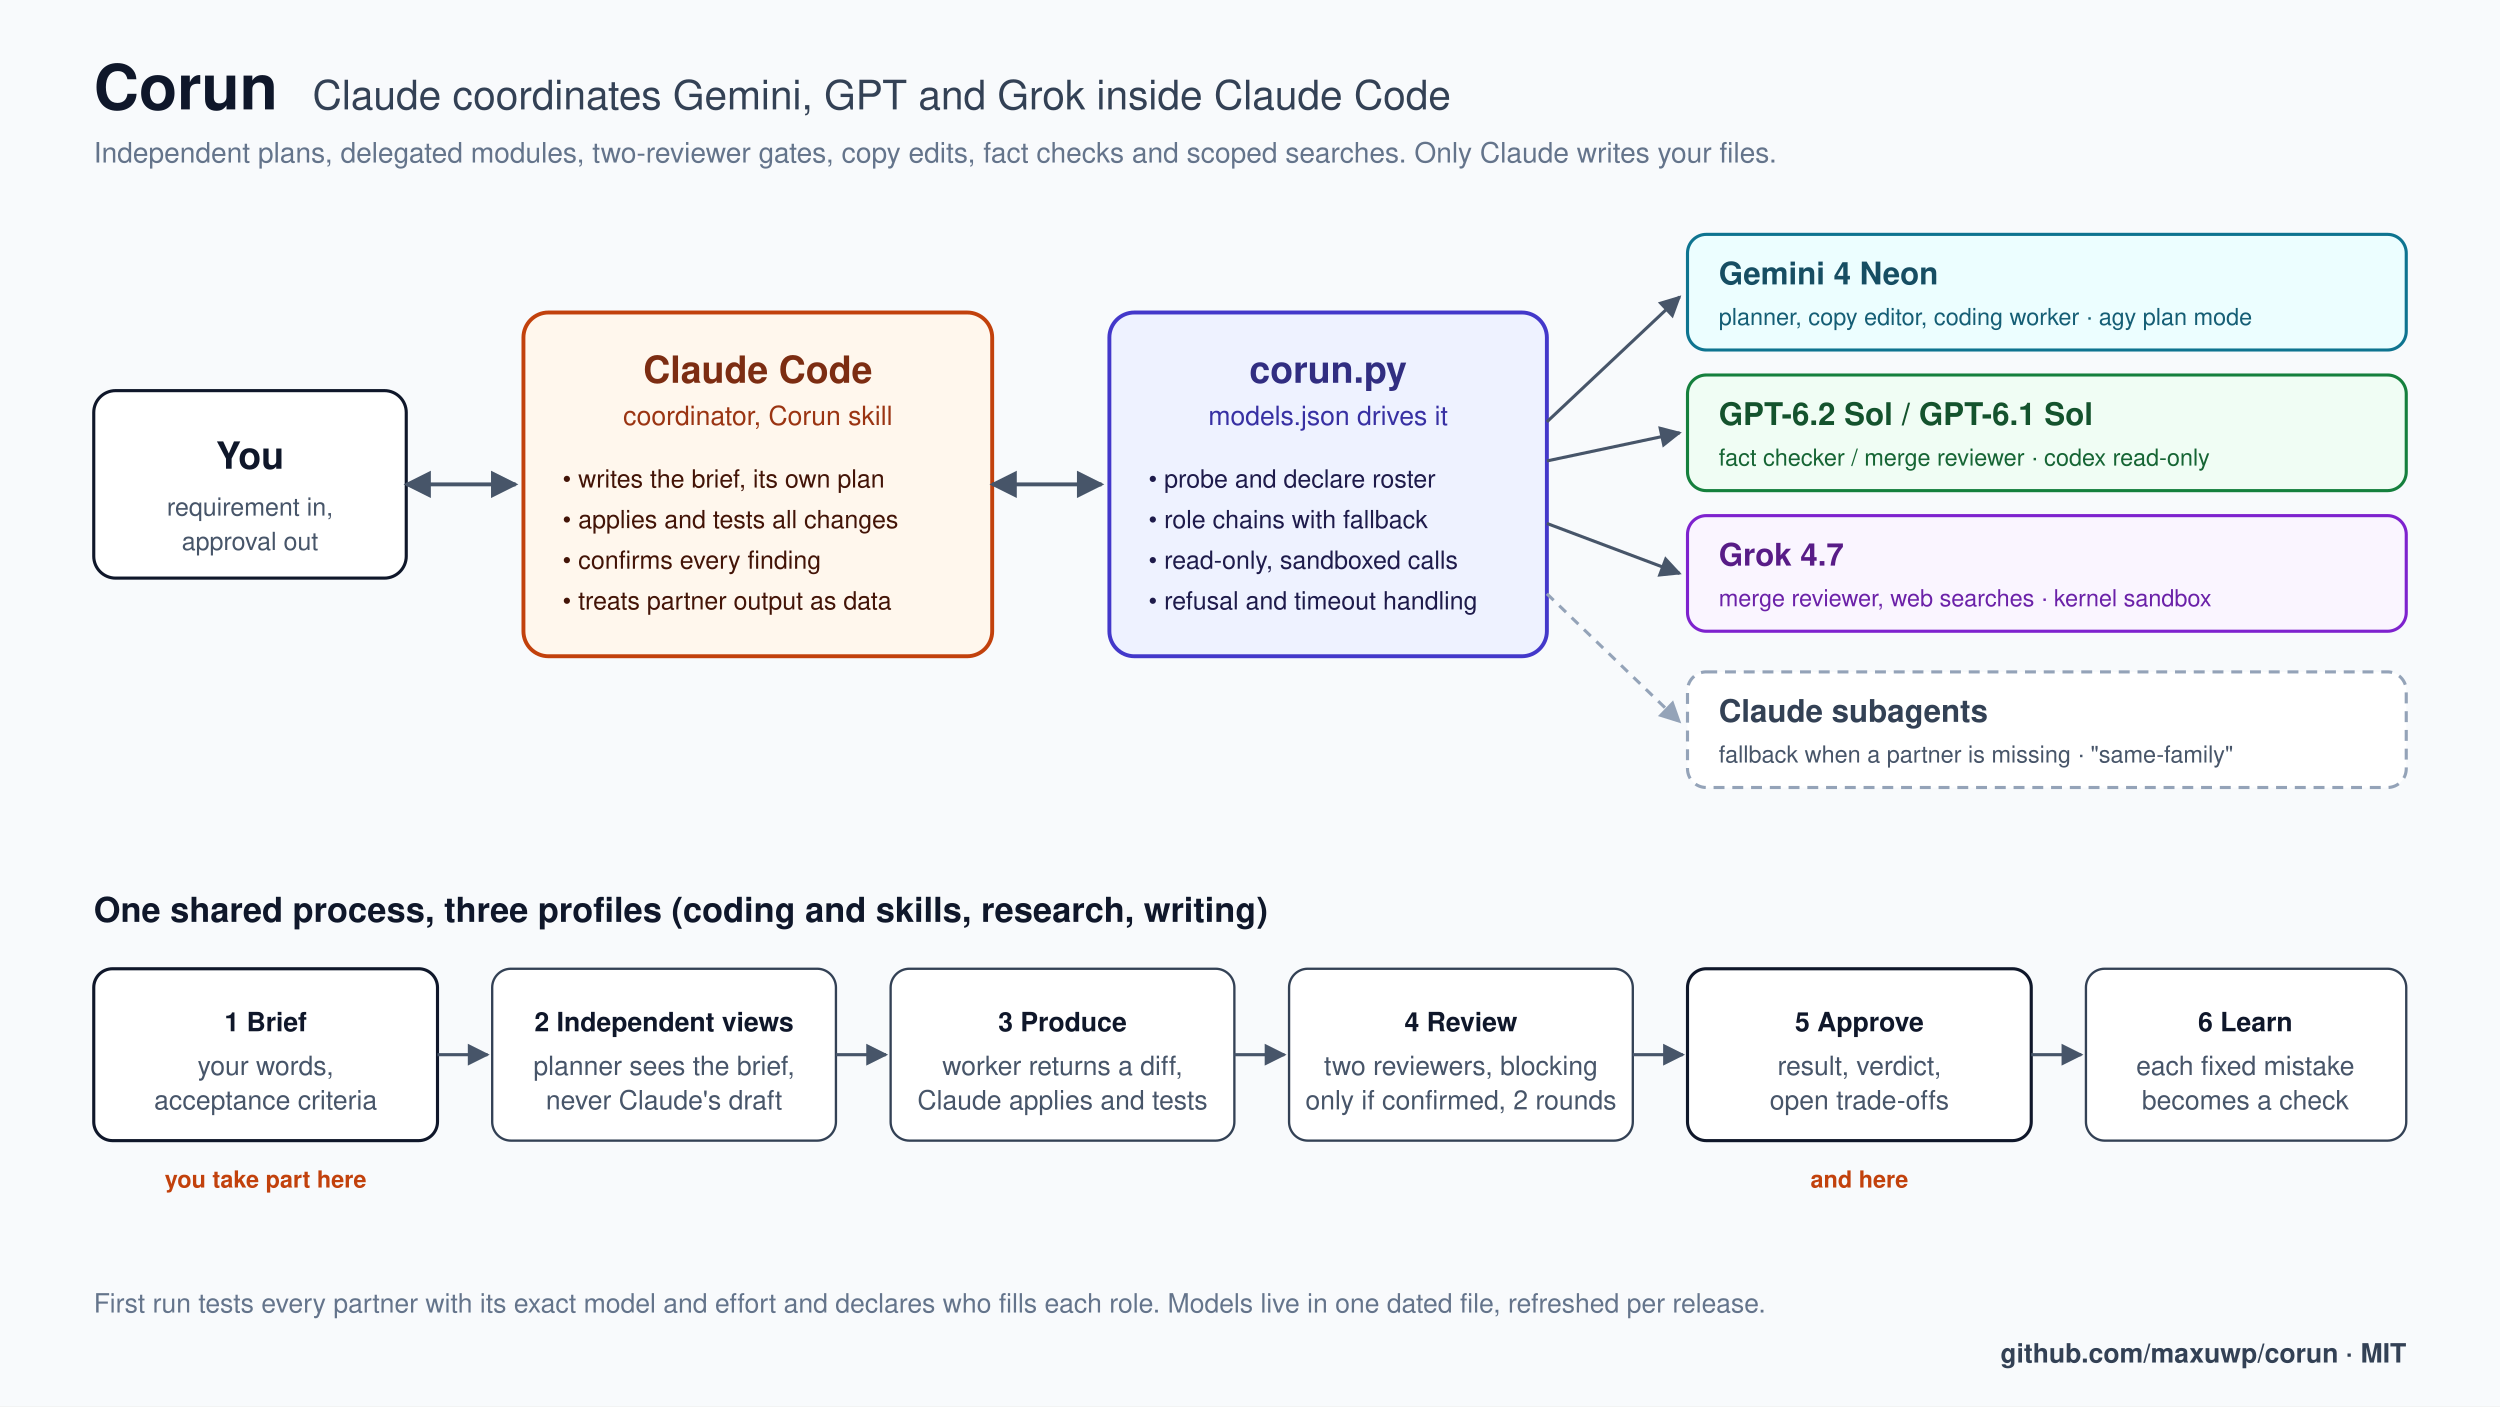
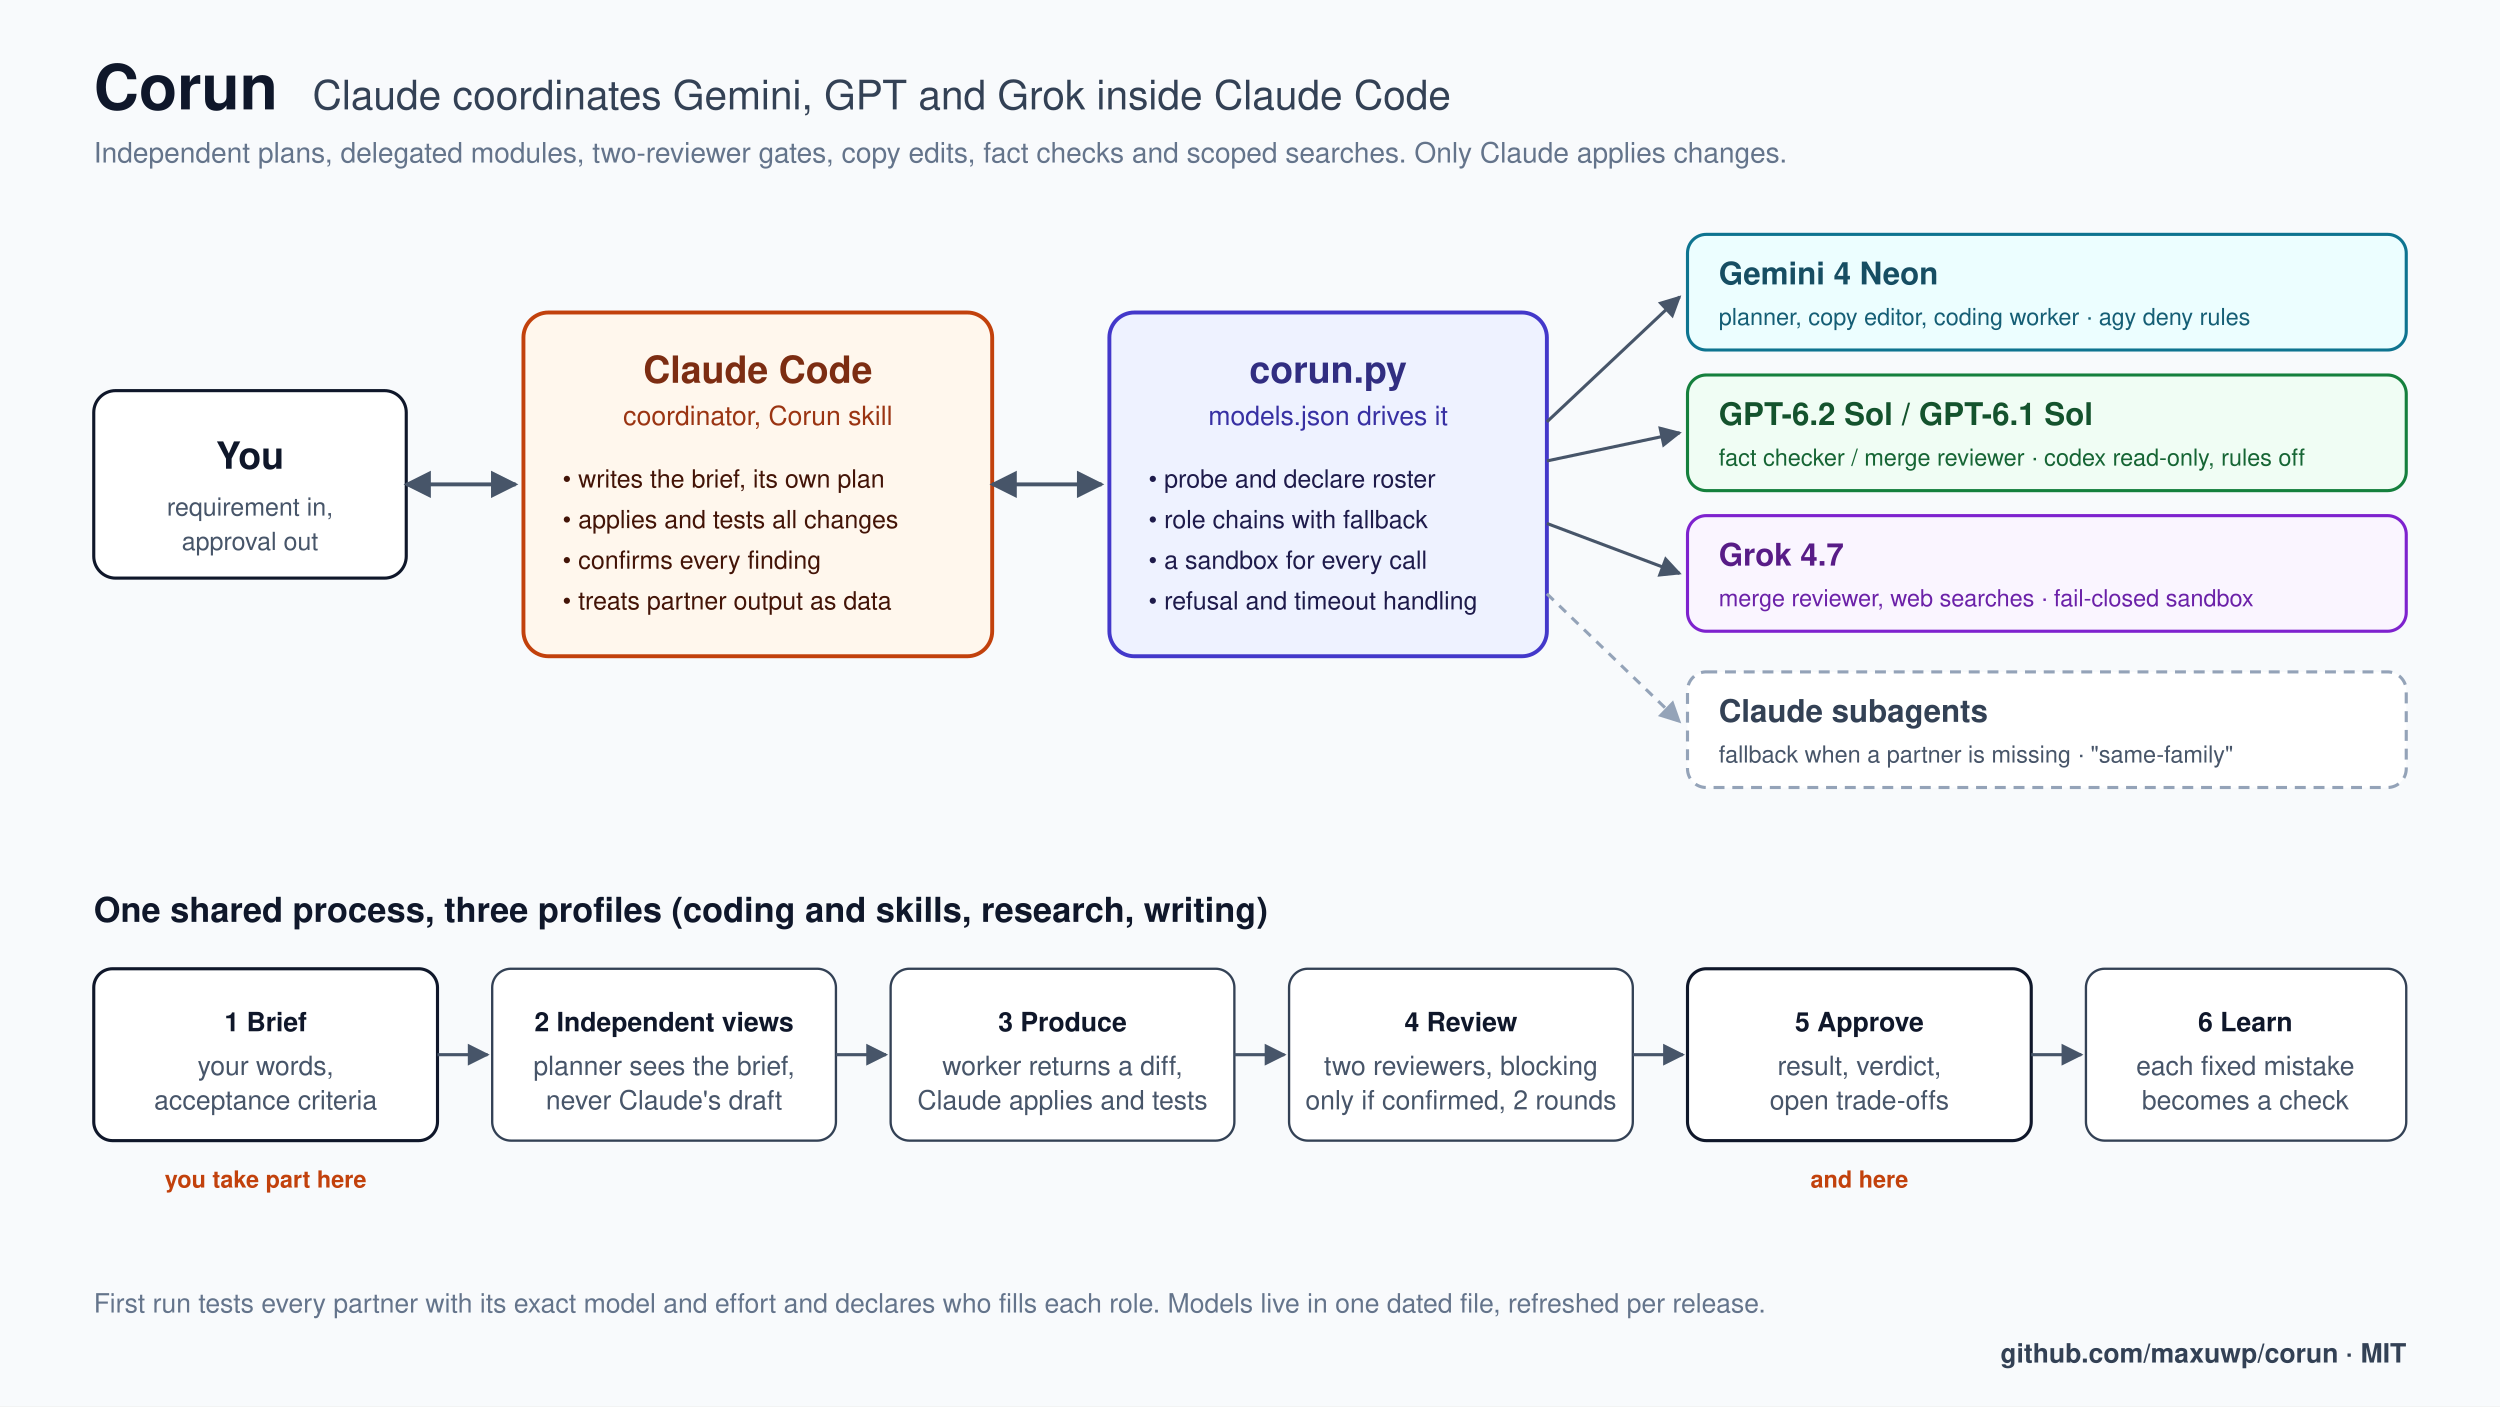
<svg xmlns="http://www.w3.org/2000/svg" viewBox="0 0 1600 900" width="1600" height="900" font-family="Helvetica Neue, Helvetica, Arial, sans-serif">
  <defs>
    <marker id="arr" viewBox="0 0 10 10" refX="9" refY="5" markerWidth="7" markerHeight="7" orient="auto-start-reverse">
      <path d="M0,0 L10,5 L0,10 z" fill="#475569" />
    </marker>
    <marker id="arrd" viewBox="0 0 10 10" refX="9" refY="5" markerWidth="7" markerHeight="7" orient="auto-start-reverse">
      <path d="M0,0 L10,5 L0,10 z" fill="#94a3b8" />
    </marker>
  </defs>
  <rect width="1600" height="900" fill="#f8fafc" />
  <text x="60" y="70" font-size="40" font-weight="700" fill="#0f172a">Corun</text>
  <text x="200" y="70" font-size="26" fill="#334155">Claude coordinates Gemini, GPT and Grok inside Claude Code</text>
-   <text x="60" y="104" font-size="18" fill="#64748b">Independent plans, delegated modules, two-reviewer gates, copy edits, fact checks and scoped searches. Only Claude writes your files.</text>
+   <text x="60" y="104" font-size="18" fill="#64748b">Independent plans, delegated modules, two-reviewer gates, copy edits, fact checks and scoped searches. Only Claude applies changes.</text>
  <rect x="60" y="250" width="200" height="120" rx="14" fill="#ffffff" stroke="#0f172a" stroke-width="2" />
  <text x="160" y="300" font-size="24" font-weight="700" text-anchor="middle" fill="#0f172a">You</text>
  <text x="160" y="330" font-size="16" text-anchor="middle" fill="#475569">requirement in,</text>
  <text x="160" y="352" font-size="16" text-anchor="middle" fill="#475569">approval out</text>
  <line x1="260" y1="310" x2="330" y2="310" stroke="#475569" stroke-width="2.5" marker-end="url(#arr)" marker-start="url(#arr)" />
  <rect x="335" y="200" width="300" height="220" rx="16" fill="#fff7ed" stroke="#c2410c" stroke-width="2.5" />
  <text x="485" y="245" font-size="24" font-weight="700" text-anchor="middle" fill="#7c2d12">Claude Code</text>
  <text x="485" y="272" font-size="17" text-anchor="middle" fill="#9a3412">coordinator, Corun skill</text>
  <text x="360" y="312" font-size="16" fill="#431407">• writes the brief, its own plan</text>
  <text x="360" y="338" font-size="16" fill="#431407">• applies and tests all changes</text>
  <text x="360" y="364" font-size="16" fill="#431407">• confirms every finding</text>
  <text x="360" y="390" font-size="16" fill="#431407">• treats partner output as data</text>
  <line x1="635" y1="310" x2="705" y2="310" stroke="#475569" stroke-width="2.5" marker-end="url(#arr)" marker-start="url(#arr)" />
  <rect x="710" y="200" width="280" height="220" rx="16" fill="#eef2ff" stroke="#4338ca" stroke-width="2.5" />
  <text x="850" y="245" font-size="24" font-weight="700" text-anchor="middle" fill="#312e81">corun.py</text>
  <text x="850" y="272" font-size="17" text-anchor="middle" fill="#3730a3">models.json drives it</text>
  <text x="735" y="312" font-size="16" fill="#1e1b4b">• probe and declare roster</text>
  <text x="735" y="338" font-size="16" fill="#1e1b4b">• role chains with fallback</text>
-   <text x="735" y="364" font-size="16" fill="#1e1b4b">• read-only, sandboxed calls</text>
+   <text x="735" y="364" font-size="16" fill="#1e1b4b">• a sandbox for every call</text>
  <text x="735" y="390" font-size="16" fill="#1e1b4b">• refusal and timeout handling</text>
  <g>
    <rect x="1080" y="150" width="460" height="74" rx="12" fill="#ecfeff" stroke="#0e7490" stroke-width="2" />
    <text x="1100" y="182" font-size="20" font-weight="700" fill="#164e63">Gemini 4 Neon</text>
-     <text x="1100" y="208" font-size="15" fill="#155e75">planner, copy editor, coding worker · agy plan mode</text>
+     <text x="1100" y="208" font-size="15" fill="#155e75">planner, copy editor, coding worker · agy deny rules</text>
    <rect x="1080" y="240" width="460" height="74" rx="12" fill="#f0fdf4" stroke="#15803d" stroke-width="2" />
    <text x="1100" y="272" font-size="20" font-weight="700" fill="#14532d">GPT-6.2 Sol / GPT-6.1 Sol</text>
-     <text x="1100" y="298" font-size="15" fill="#166534">fact checker / merge reviewer · codex read-only</text>
+     <text x="1100" y="298" font-size="15" fill="#166534">fact checker / merge reviewer · codex read-only, rules off</text>
    <rect x="1080" y="330" width="460" height="74" rx="12" fill="#faf5ff" stroke="#7e22ce" stroke-width="2" />
    <text x="1100" y="362" font-size="20" font-weight="700" fill="#581c87">Grok 4.7</text>
-     <text x="1100" y="388" font-size="15" fill="#6b21a8">merge reviewer, web searches · kernel sandbox</text>
+     <text x="1100" y="388" font-size="15" fill="#6b21a8">merge reviewer, web searches · fail-closed sandbox</text>
    <rect x="1080" y="430" width="460" height="74" rx="12" fill="#ffffff" stroke="#94a3b8" stroke-width="2" stroke-dasharray="7 5" />
    <text x="1100" y="462" font-size="20" font-weight="700" fill="#334155">Claude subagents</text>
    <text x="1100" y="488" font-size="15" fill="#475569">fallback when a partner is missing · "same-family"</text>
  </g>
  <line x1="990" y1="270" x2="1075" y2="190" stroke="#475569" stroke-width="2" marker-end="url(#arr)" />
  <line x1="990" y1="295" x2="1075" y2="277" stroke="#475569" stroke-width="2" marker-end="url(#arr)" />
  <line x1="990" y1="335" x2="1075" y2="367" stroke="#475569" stroke-width="2" marker-end="url(#arr)" />
  <line x1="990" y1="380" x2="1075" y2="462" stroke="#94a3b8" stroke-width="2" stroke-dasharray="6 5" marker-end="url(#arrd)" />
  <text x="60" y="590" font-size="22" font-weight="700" fill="#0f172a">One shared process, three profiles (coding and skills, research, writing)</text>
  <g font-size="17">
    <rect x="60" y="620" width="220" height="110" rx="12" fill="#ffffff" stroke="#0f172a" stroke-width="2" />
    <text x="170" y="660" font-weight="700" text-anchor="middle" fill="#0f172a">1 Brief</text>
    <text x="170" y="688" text-anchor="middle" fill="#475569">your words,</text>
    <text x="170" y="710" text-anchor="middle" fill="#475569">acceptance criteria</text>
    <rect x="315" y="620" width="220" height="110" rx="12" fill="#ffffff" stroke="#334155" stroke-width="1.5" />
    <text x="425" y="660" font-weight="700" text-anchor="middle" fill="#0f172a">2 Independent views</text>
    <text x="425" y="688" text-anchor="middle" fill="#475569">planner sees the brief,</text>
    <text x="425" y="710" text-anchor="middle" fill="#475569">never Claude's draft</text>
    <rect x="570" y="620" width="220" height="110" rx="12" fill="#ffffff" stroke="#334155" stroke-width="1.5" />
    <text x="680" y="660" font-weight="700" text-anchor="middle" fill="#0f172a">3 Produce</text>
    <text x="680" y="688" text-anchor="middle" fill="#475569">worker returns a diff,</text>
    <text x="680" y="710" text-anchor="middle" fill="#475569">Claude applies and tests</text>
    <rect x="825" y="620" width="220" height="110" rx="12" fill="#ffffff" stroke="#334155" stroke-width="1.5" />
    <text x="935" y="660" font-weight="700" text-anchor="middle" fill="#0f172a">4 Review</text>
    <text x="935" y="688" text-anchor="middle" fill="#475569">two reviewers, blocking</text>
    <text x="935" y="710" text-anchor="middle" fill="#475569">only if confirmed, 2 rounds</text>
    <rect x="1080" y="620" width="220" height="110" rx="12" fill="#ffffff" stroke="#0f172a" stroke-width="2" />
    <text x="1190" y="660" font-weight="700" text-anchor="middle" fill="#0f172a">5 Approve</text>
    <text x="1190" y="688" text-anchor="middle" fill="#475569">result, verdict,</text>
    <text x="1190" y="710" text-anchor="middle" fill="#475569">open trade-offs</text>
    <rect x="1335" y="620" width="205" height="110" rx="12" fill="#ffffff" stroke="#334155" stroke-width="1.5" />
    <text x="1437" y="660" font-weight="700" text-anchor="middle" fill="#0f172a">6 Learn</text>
    <text x="1437" y="688" text-anchor="middle" fill="#475569">each fixed mistake</text>
    <text x="1437" y="710" text-anchor="middle" fill="#475569">becomes a check</text>
  </g>
  <g stroke="#475569" stroke-width="2" marker-end="url(#arr)">
    <line x1="280" y1="675" x2="312" y2="675" />
    <line x1="535" y1="675" x2="567" y2="675" />
    <line x1="790" y1="675" x2="822" y2="675" />
    <line x1="1045" y1="675" x2="1077" y2="675" />
    <line x1="1300" y1="675" x2="1332" y2="675" />
  </g>
  <text x="170" y="760" font-size="15" text-anchor="middle" fill="#c2410c" font-weight="700">you take part here</text>
  <text x="1190" y="760" font-size="15" text-anchor="middle" fill="#c2410c" font-weight="700">and here</text>
  <text x="60" y="840" font-size="17" fill="#64748b">First run tests every partner with its exact model and effort and declares who fills each role. Models live in one dated file, refreshed per release.</text>
  <text x="1540" y="872" font-size="17" text-anchor="end" fill="#334155" font-weight="700">github.com/maxuwp/corun · MIT</text>
</svg>
